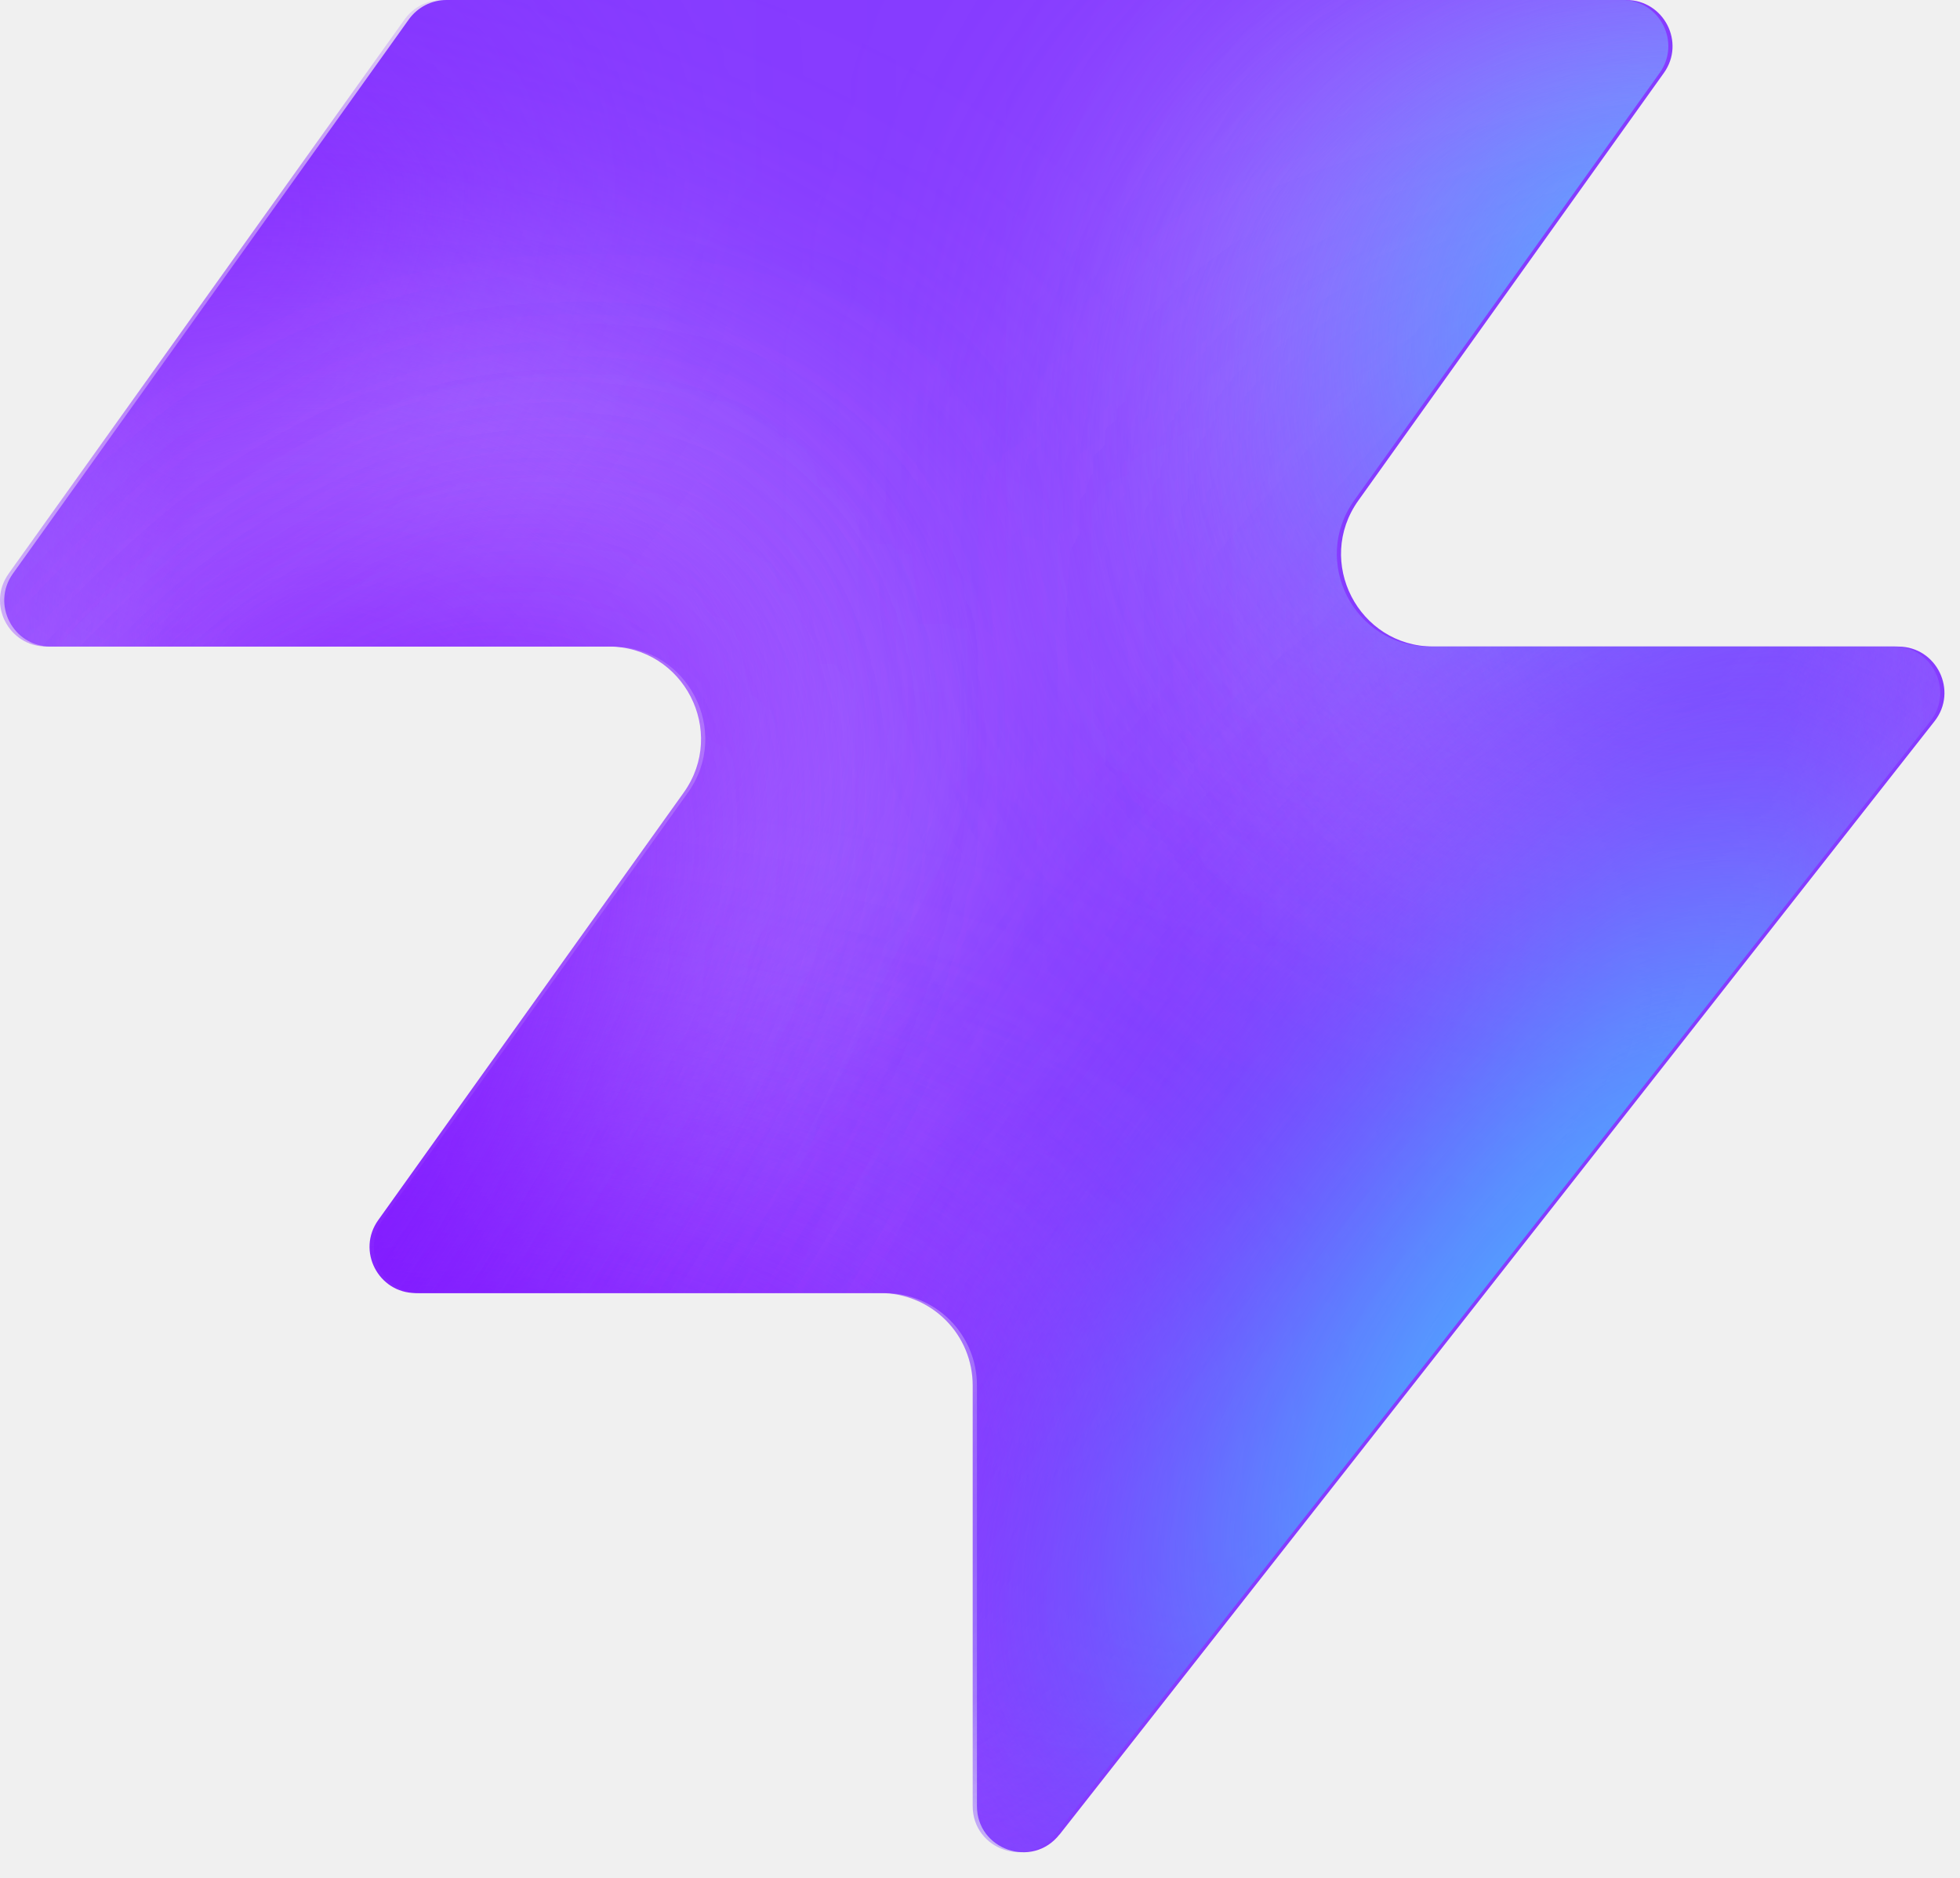
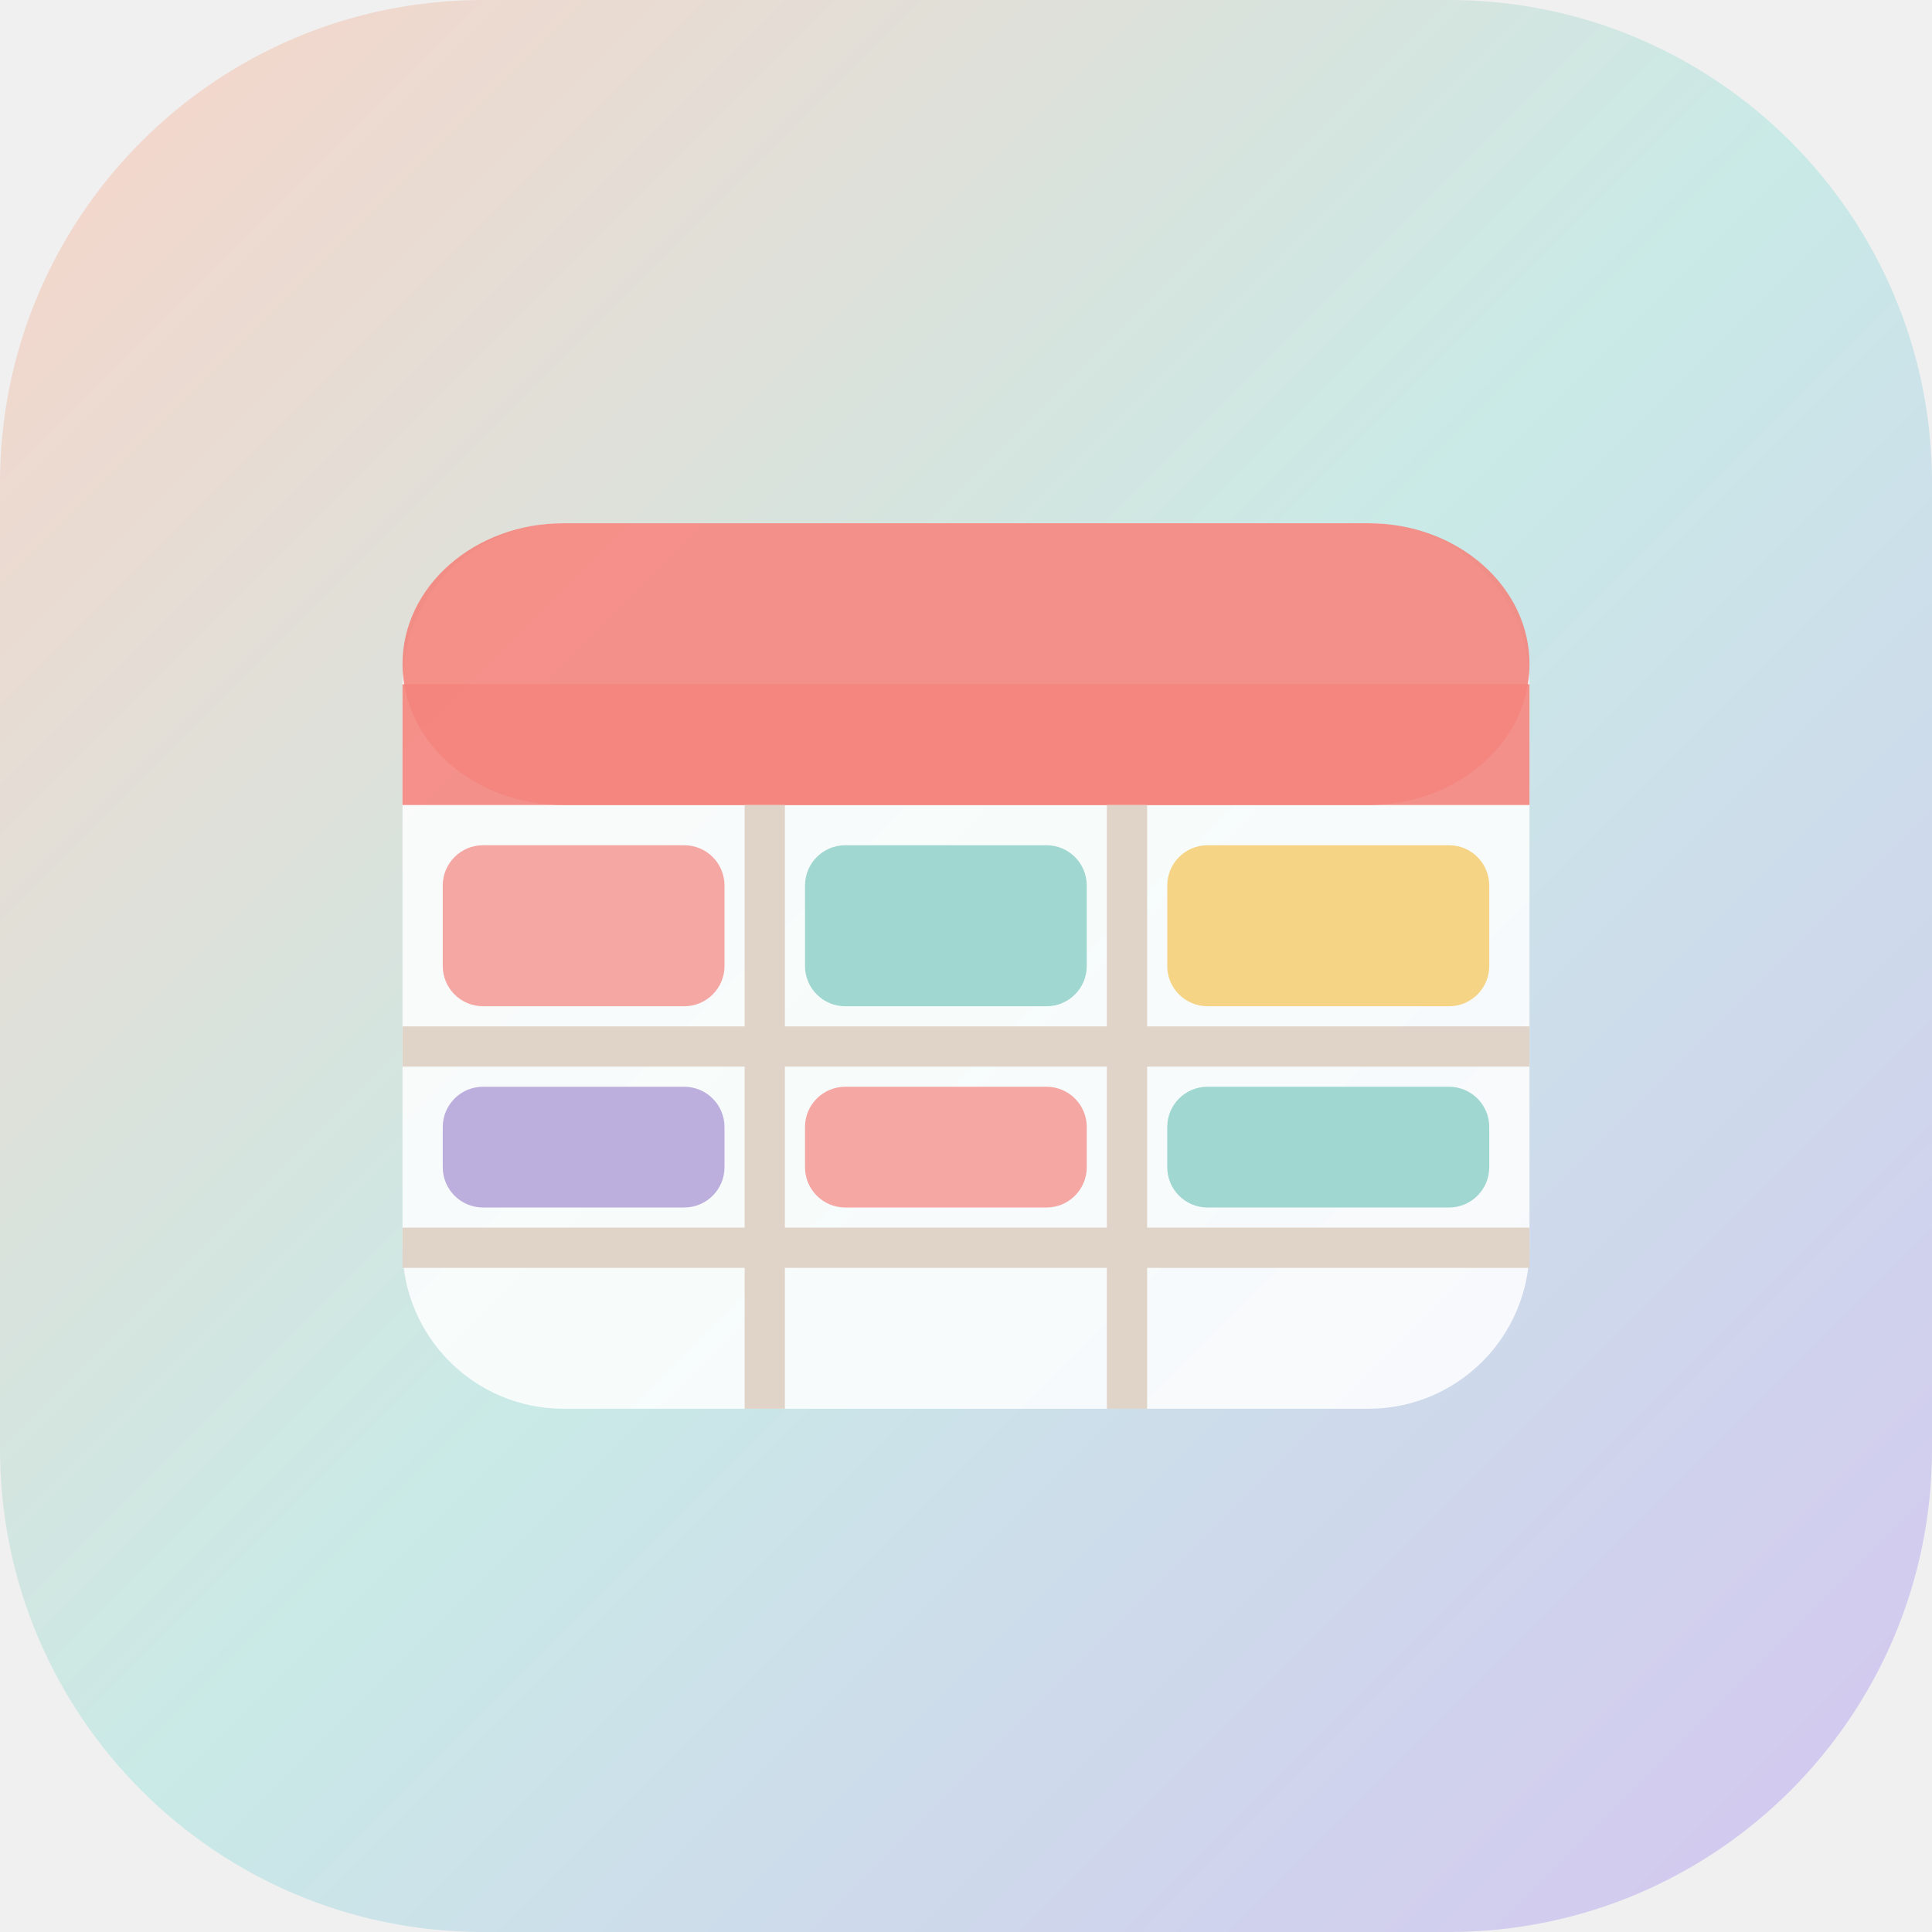
- <svg xmlns="http://www.w3.org/2000/svg" width="48" height="46" fill="none" viewBox="0 0 48 46">
-   <path fill="#863bff" d="M25.946 44.938c-.664.845-2.021.375-2.021-.698V33.937a2.26 2.26 0 0 0-2.262-2.262H10.287c-.92 0-1.456-1.04-.92-1.788l7.48-10.471c1.07-1.497 0-3.578-1.842-3.578H1.237c-.92 0-1.456-1.04-.92-1.788L10.013.474c.214-.297.556-.474.92-.474h28.894c.92 0 1.456 1.04.92 1.788l-7.48 10.471c-1.07 1.498 0 3.579 1.842 3.579h11.377c.943 0 1.473 1.088.89 1.83L25.947 44.94z" style="fill:#863bff;fill:color(display-p3 .525 .23 1);fill-opacity:1" />
-   <mask id="a" width="48" height="46" x="0" y="0" maskUnits="userSpaceOnUse" style="mask-type:alpha">
-     <path fill="#000" d="M25.842 44.938c-.664.844-2.021.375-2.021-.698V33.937a2.26 2.26 0 0 0-2.262-2.262H10.183c-.92 0-1.456-1.04-.92-1.788l7.48-10.471c1.07-1.498 0-3.579-1.842-3.579H1.133c-.92 0-1.456-1.04-.92-1.787L9.91.473c.214-.297.556-.474.92-.474h28.894c.92 0 1.456 1.04.92 1.788l-7.48 10.471c-1.07 1.498 0 3.578 1.842 3.578h11.377c.943 0 1.473 1.088.89 1.832L25.843 44.94z" style="fill:#000;fill-opacity:1" />
-   </mask>
-   <g mask="url(#a)">
-     <g filter="url(#b)">
-       <ellipse cx="5.508" cy="14.704" fill="#ede6ff" rx="5.508" ry="14.704" style="fill:#ede6ff;fill:color(display-p3 .927 .903 1);fill-opacity:1" transform="matrix(.00324 1 1 -.00324 -4.47 31.516)" />
-     </g>
-     <g filter="url(#c)">
-       <ellipse cx="10.399" cy="29.851" fill="#ede6ff" rx="10.399" ry="29.851" style="fill:#ede6ff;fill:color(display-p3 .927 .903 1);fill-opacity:1" transform="matrix(.00324 1 1 -.00324 -39.328 7.883)" />
-     </g>
-     <g filter="url(#d)">
-       <ellipse cx="5.508" cy="30.487" fill="#7e14ff" rx="5.508" ry="30.487" style="fill:#7e14ff;fill:color(display-p3 .492 .077 1);fill-opacity:1" transform="rotate(89.814 -25.913 -14.639)scale(1 -1)" />
-     </g>
-     <g filter="url(#e)">
-       <ellipse cx="5.508" cy="30.599" fill="#7e14ff" rx="5.508" ry="30.599" style="fill:#7e14ff;fill:color(display-p3 .492 .077 1);fill-opacity:1" transform="rotate(89.814 -32.644 -3.334)scale(1 -1)" />
-     </g>
-     <g filter="url(#f)">
-       <ellipse cx="5.508" cy="30.599" fill="#7e14ff" rx="5.508" ry="30.599" style="fill:#7e14ff;fill:color(display-p3 .492 .077 1);fill-opacity:1" transform="matrix(.00324 1 1 -.00324 -34.34 30.47)" />
-     </g>
-     <g filter="url(#g)">
-       <ellipse cx="14.072" cy="22.078" fill="#ede6ff" rx="14.072" ry="22.078" style="fill:#ede6ff;fill:color(display-p3 .927 .903 1);fill-opacity:1" transform="rotate(93.35 24.506 48.493)scale(-1 1)" />
-     </g>
-     <g filter="url(#h)">
-       <ellipse cx="3.47" cy="21.501" fill="#7e14ff" rx="3.47" ry="21.501" style="fill:#7e14ff;fill:color(display-p3 .492 .077 1);fill-opacity:1" transform="rotate(89.009 28.708 47.59)scale(-1 1)" />
-     </g>
-     <g filter="url(#i)">
-       <ellipse cx="3.47" cy="21.501" fill="#7e14ff" rx="3.47" ry="21.501" style="fill:#7e14ff;fill:color(display-p3 .492 .077 1);fill-opacity:1" transform="rotate(89.009 28.708 47.59)scale(-1 1)" />
-     </g>
-     <g filter="url(#j)">
-       <ellipse cx=".387" cy="8.972" fill="#7e14ff" rx="4.407" ry="29.108" style="fill:#7e14ff;fill:color(display-p3 .492 .077 1);fill-opacity:1" transform="rotate(39.51 .387 8.972)" />
-     </g>
-     <g filter="url(#k)">
-       <ellipse cx="47.523" cy="-6.092" fill="#7e14ff" rx="4.407" ry="29.108" style="fill:#7e14ff;fill:color(display-p3 .492 .077 1);fill-opacity:1" transform="rotate(37.892 47.523 -6.092)" />
-     </g>
-     <g filter="url(#l)">
-       <ellipse cx="41.412" cy="6.333" fill="#47bfff" rx="5.971" ry="9.665" style="fill:#47bfff;fill:color(display-p3 .28 .748 1);fill-opacity:1" transform="rotate(37.892 41.412 6.333)" />
-     </g>
-     <g filter="url(#m)">
-       <ellipse cx="-1.879" cy="38.332" fill="#7e14ff" rx="4.407" ry="29.108" style="fill:#7e14ff;fill:color(display-p3 .492 .077 1);fill-opacity:1" transform="rotate(37.892 -1.88 38.332)" />
-     </g>
-     <g filter="url(#n)">
-       <ellipse cx="-1.879" cy="38.332" fill="#7e14ff" rx="4.407" ry="29.108" style="fill:#7e14ff;fill:color(display-p3 .492 .077 1);fill-opacity:1" transform="rotate(37.892 -1.88 38.332)" />
-     </g>
-     <g filter="url(#o)">
-       <ellipse cx="35.651" cy="29.907" fill="#7e14ff" rx="4.407" ry="29.108" style="fill:#7e14ff;fill:color(display-p3 .492 .077 1);fill-opacity:1" transform="rotate(37.892 35.651 29.907)" />
-     </g>
-     <g filter="url(#p)">
-       <ellipse cx="38.418" cy="32.4" fill="#47bfff" rx="5.971" ry="15.297" style="fill:#47bfff;fill:color(display-p3 .28 .748 1);fill-opacity:1" transform="rotate(37.892 38.418 32.4)" />
-     </g>
-   </g>
+ <svg xmlns="http://www.w3.org/2000/svg" width="48" height="48" viewBox="0 0 48 48" fill="none">
  <defs>
-     <filter id="b" width="60.045" height="41.654" x="-19.77" y="16.149" color-interpolation-filters="sRGB" filterUnits="userSpaceOnUse">
-       <feFlood flood-opacity="0" result="BackgroundImageFix" />
-       <feBlend in="SourceGraphic" in2="BackgroundImageFix" result="shape" />
-       <feGaussianBlur result="effect1_foregroundBlur_2002_17158" stdDeviation="7.659" />
-     </filter>
-     <filter id="c" width="90.34" height="51.437" x="-54.613" y="-7.533" color-interpolation-filters="sRGB" filterUnits="userSpaceOnUse">
-       <feFlood flood-opacity="0" result="BackgroundImageFix" />
-       <feBlend in="SourceGraphic" in2="BackgroundImageFix" result="shape" />
-       <feGaussianBlur result="effect1_foregroundBlur_2002_17158" stdDeviation="7.659" />
-     </filter>
-     <filter id="d" width="79.355" height="29.4" x="-49.64" y="2.03" color-interpolation-filters="sRGB" filterUnits="userSpaceOnUse">
-       <feFlood flood-opacity="0" result="BackgroundImageFix" />
-       <feBlend in="SourceGraphic" in2="BackgroundImageFix" result="shape" />
-       <feGaussianBlur result="effect1_foregroundBlur_2002_17158" stdDeviation="4.596" />
-     </filter>
-     <filter id="e" width="79.579" height="29.4" x="-45.045" y="20.029" color-interpolation-filters="sRGB" filterUnits="userSpaceOnUse">
-       <feFlood flood-opacity="0" result="BackgroundImageFix" />
-       <feBlend in="SourceGraphic" in2="BackgroundImageFix" result="shape" />
-       <feGaussianBlur result="effect1_foregroundBlur_2002_17158" stdDeviation="4.596" />
-     </filter>
-     <filter id="f" width="79.579" height="29.4" x="-43.513" y="21.178" color-interpolation-filters="sRGB" filterUnits="userSpaceOnUse">
-       <feFlood flood-opacity="0" result="BackgroundImageFix" />
-       <feBlend in="SourceGraphic" in2="BackgroundImageFix" result="shape" />
-       <feGaussianBlur result="effect1_foregroundBlur_2002_17158" stdDeviation="4.596" />
-     </filter>
-     <filter id="g" width="74.749" height="58.852" x="15.756" y="-17.901" color-interpolation-filters="sRGB" filterUnits="userSpaceOnUse">
-       <feFlood flood-opacity="0" result="BackgroundImageFix" />
-       <feBlend in="SourceGraphic" in2="BackgroundImageFix" result="shape" />
-       <feGaussianBlur result="effect1_foregroundBlur_2002_17158" stdDeviation="7.659" />
-     </filter>
-     <filter id="h" width="61.377" height="25.362" x="23.548" y="2.284" color-interpolation-filters="sRGB" filterUnits="userSpaceOnUse">
-       <feFlood flood-opacity="0" result="BackgroundImageFix" />
-       <feBlend in="SourceGraphic" in2="BackgroundImageFix" result="shape" />
-       <feGaussianBlur result="effect1_foregroundBlur_2002_17158" stdDeviation="4.596" />
-     </filter>
-     <filter id="i" width="61.377" height="25.362" x="23.548" y="2.284" color-interpolation-filters="sRGB" filterUnits="userSpaceOnUse">
-       <feFlood flood-opacity="0" result="BackgroundImageFix" />
-       <feBlend in="SourceGraphic" in2="BackgroundImageFix" result="shape" />
-       <feGaussianBlur result="effect1_foregroundBlur_2002_17158" stdDeviation="4.596" />
-     </filter>
-     <filter id="j" width="56.045" height="63.649" x="-27.636" y="-22.853" color-interpolation-filters="sRGB" filterUnits="userSpaceOnUse">
-       <feFlood flood-opacity="0" result="BackgroundImageFix" />
-       <feBlend in="SourceGraphic" in2="BackgroundImageFix" result="shape" />
-       <feGaussianBlur result="effect1_foregroundBlur_2002_17158" stdDeviation="4.596" />
-     </filter>
-     <filter id="k" width="54.814" height="64.646" x="20.116" y="-38.415" color-interpolation-filters="sRGB" filterUnits="userSpaceOnUse">
-       <feFlood flood-opacity="0" result="BackgroundImageFix" />
-       <feBlend in="SourceGraphic" in2="BackgroundImageFix" result="shape" />
-       <feGaussianBlur result="effect1_foregroundBlur_2002_17158" stdDeviation="4.596" />
-     </filter>
-     <filter id="l" width="33.541" height="35.313" x="24.641" y="-11.323" color-interpolation-filters="sRGB" filterUnits="userSpaceOnUse">
-       <feFlood flood-opacity="0" result="BackgroundImageFix" />
-       <feBlend in="SourceGraphic" in2="BackgroundImageFix" result="shape" />
-       <feGaussianBlur result="effect1_foregroundBlur_2002_17158" stdDeviation="4.596" />
-     </filter>
-     <filter id="m" width="54.814" height="64.646" x="-29.286" y="6.009" color-interpolation-filters="sRGB" filterUnits="userSpaceOnUse">
-       <feFlood flood-opacity="0" result="BackgroundImageFix" />
-       <feBlend in="SourceGraphic" in2="BackgroundImageFix" result="shape" />
-       <feGaussianBlur result="effect1_foregroundBlur_2002_17158" stdDeviation="4.596" />
-     </filter>
-     <filter id="n" width="54.814" height="64.646" x="-29.286" y="6.009" color-interpolation-filters="sRGB" filterUnits="userSpaceOnUse">
-       <feFlood flood-opacity="0" result="BackgroundImageFix" />
-       <feBlend in="SourceGraphic" in2="BackgroundImageFix" result="shape" />
-       <feGaussianBlur result="effect1_foregroundBlur_2002_17158" stdDeviation="4.596" />
-     </filter>
-     <filter id="o" width="54.814" height="64.646" x="8.244" y="-2.416" color-interpolation-filters="sRGB" filterUnits="userSpaceOnUse">
-       <feFlood flood-opacity="0" result="BackgroundImageFix" />
-       <feBlend in="SourceGraphic" in2="BackgroundImageFix" result="shape" />
-       <feGaussianBlur result="effect1_foregroundBlur_2002_17158" stdDeviation="4.596" />
-     </filter>
-     <filter id="p" width="39.409" height="43.623" x="18.713" y="10.588" color-interpolation-filters="sRGB" filterUnits="userSpaceOnUse">
-       <feFlood flood-opacity="0" result="BackgroundImageFix" />
-       <feBlend in="SourceGraphic" in2="BackgroundImageFix" result="shape" />
-       <feGaussianBlur result="effect1_foregroundBlur_2002_17158" stdDeviation="4.596" />
-     </filter>
+     <linearGradient id="bg" x1="0" y1="0" x2="48" y2="48" gradientUnits="userSpaceOnUse">
+       <stop offset="0%" stop-color="#F9D4C8" />
+       <stop offset="50%" stop-color="#C9EAE7" />
+       <stop offset="100%" stop-color="#D4C5F0" />
+     </linearGradient>
  </defs>
+   <rect width="48" height="48" rx="12" fill="url(#bg)" />
+   <rect x="10" y="13" width="28" height="22" rx="4" fill="white" fill-opacity="0.85" />
+   <rect x="10" y="13" width="28" height="7" rx="4" fill="#F4847E" fill-opacity="0.9" />
+   <rect x="10" y="17" width="28" height="3" fill="#F4847E" fill-opacity="0.9" />
+   <line x1="19" y1="20" x2="19" y2="35" stroke="#e0d4c8" stroke-width="1" />
+   <line x1="28" y1="20" x2="28" y2="35" stroke="#e0d4c8" stroke-width="1" />
+   <line x1="10" y1="26" x2="38" y2="26" stroke="#e0d4c8" stroke-width="1" />
+   <line x1="10" y1="31" x2="38" y2="31" stroke="#e0d4c8" stroke-width="1" />
+   <rect x="11" y="21" width="7" height="4" rx="1" fill="#F4847E" fill-opacity="0.7" />
+   <rect x="20" y="21" width="7" height="4" rx="1" fill="#7BC8C0" fill-opacity="0.7" />
+   <rect x="29" y="21" width="8" height="4" rx="1" fill="#F5C355" fill-opacity="0.7" />
+   <rect x="11" y="27" width="7" height="3" rx="1" fill="#A48FD0" fill-opacity="0.7" />
+   <rect x="20" y="27" width="7" height="3" rx="1" fill="#F4847E" fill-opacity="0.7" />
+   <rect x="29" y="27" width="8" height="3" rx="1" fill="#7BC8C0" fill-opacity="0.7" />
</svg>
